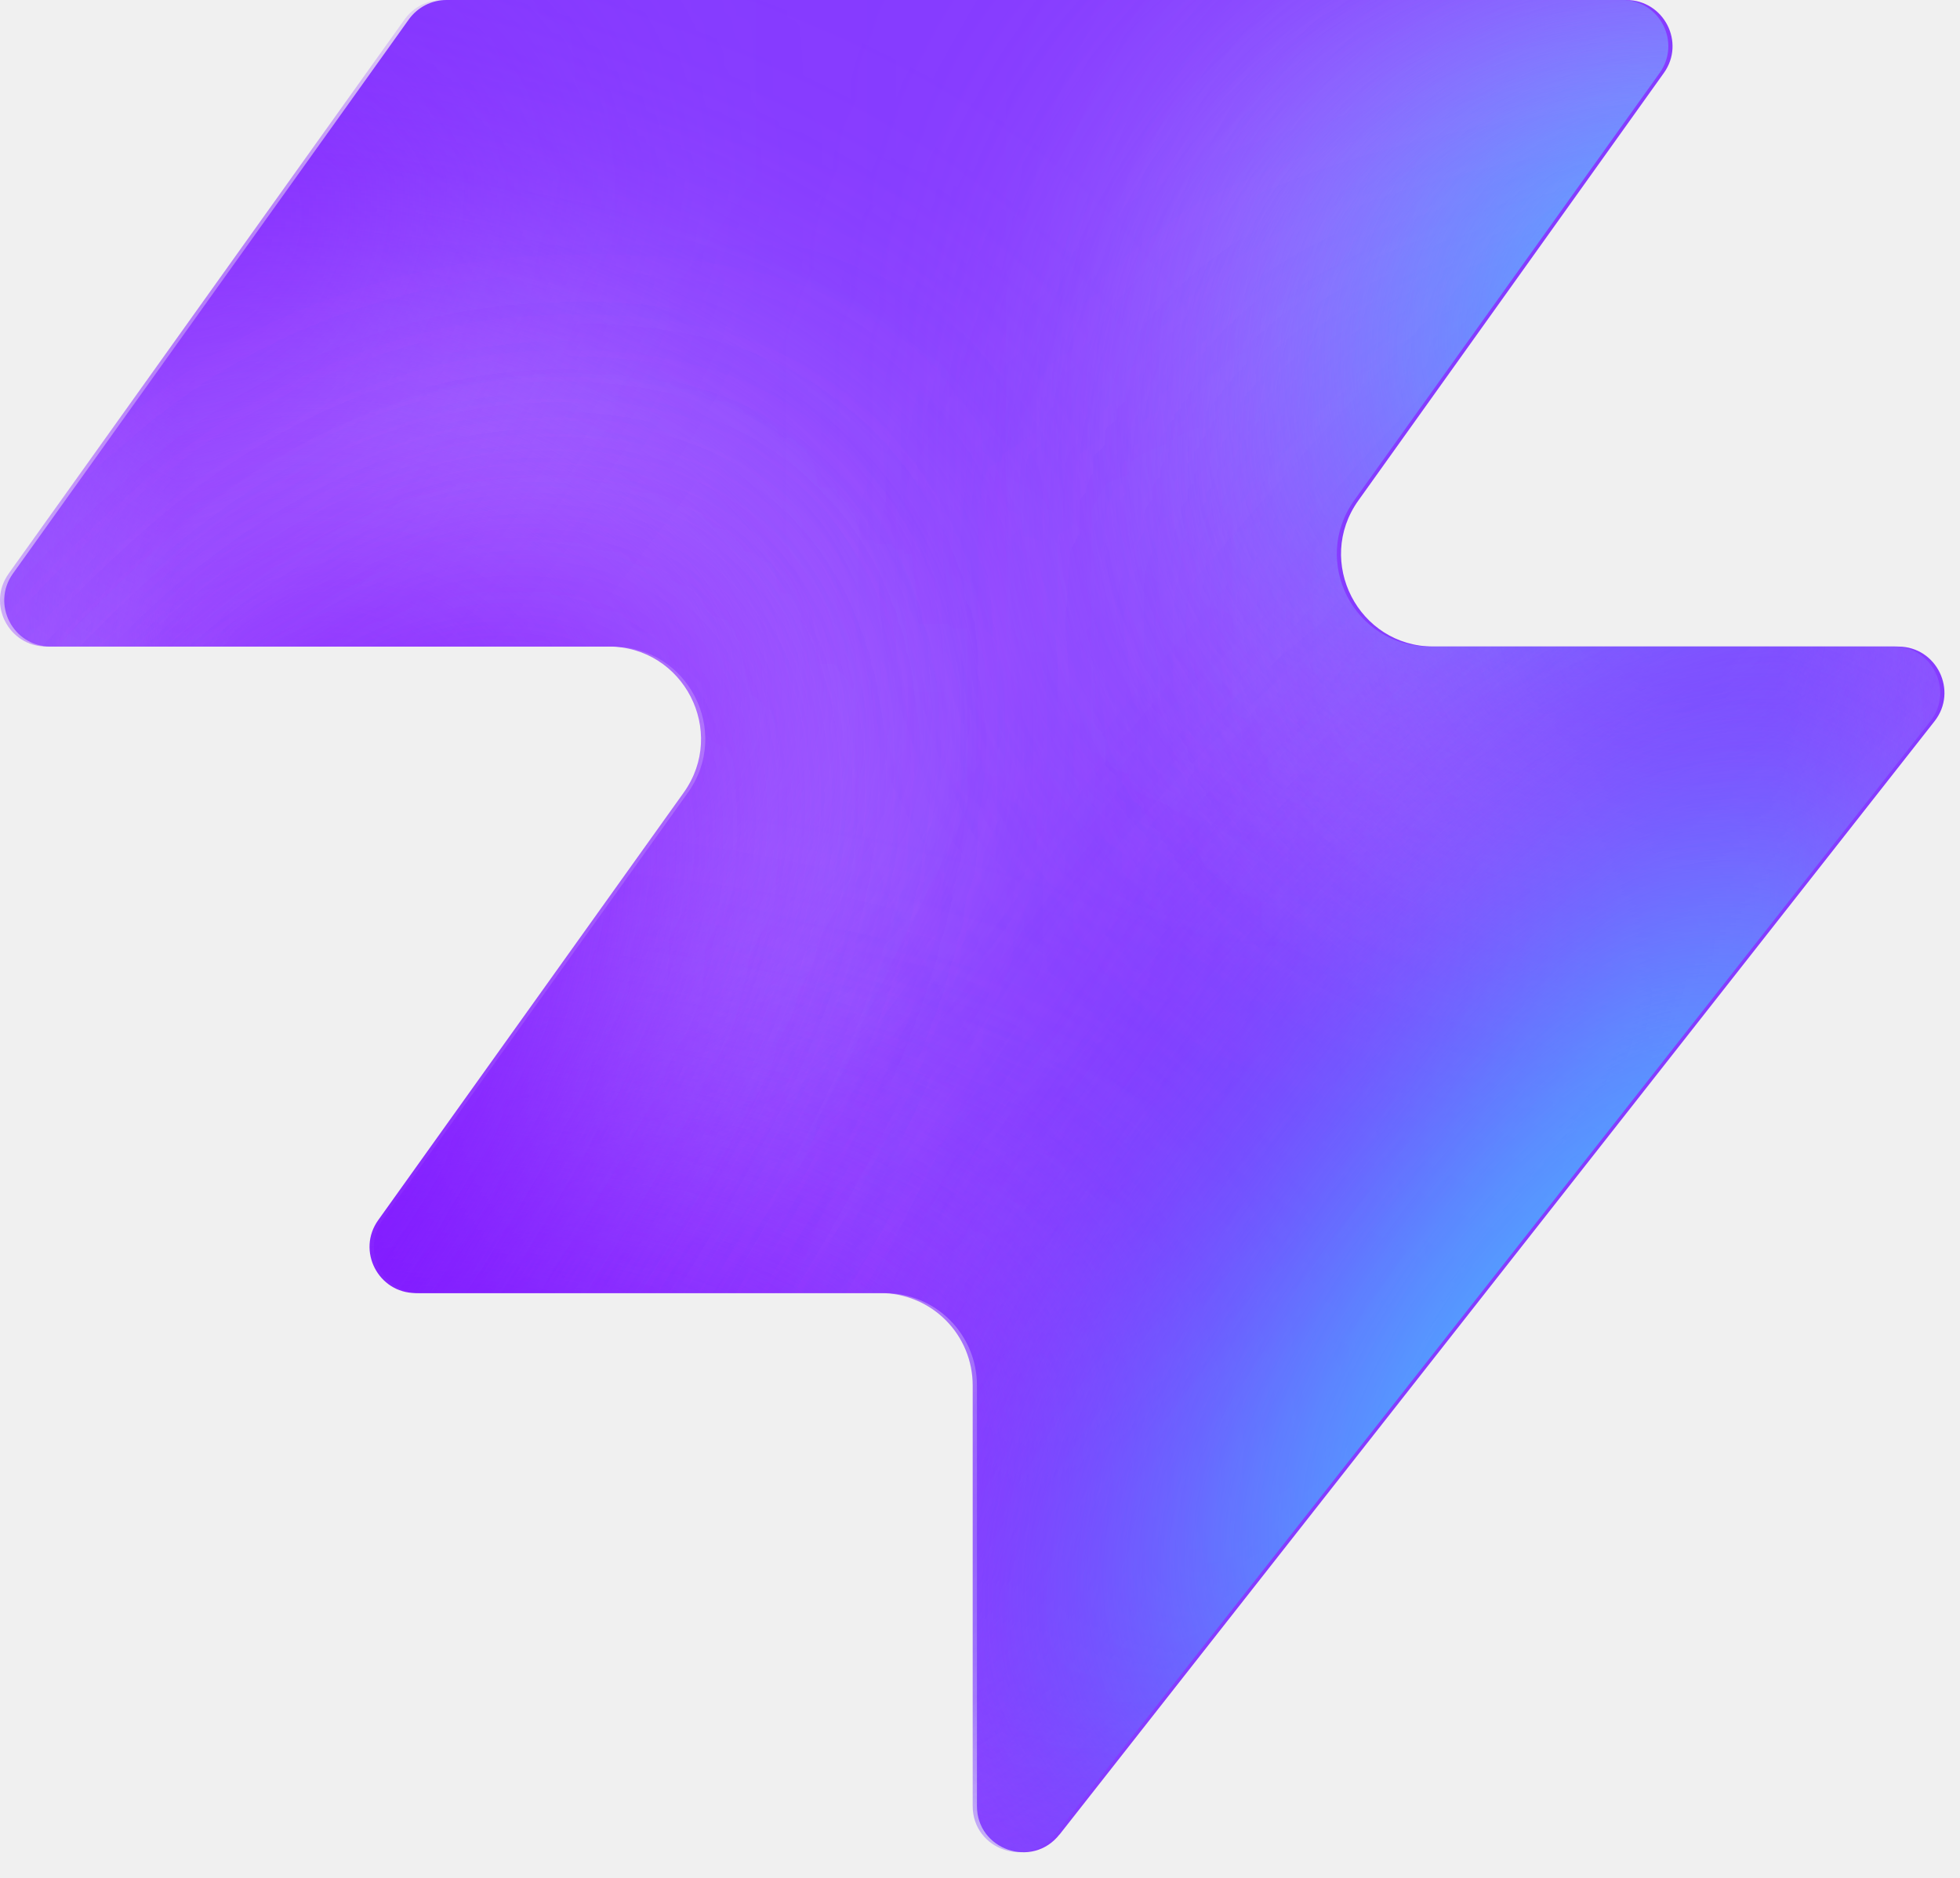
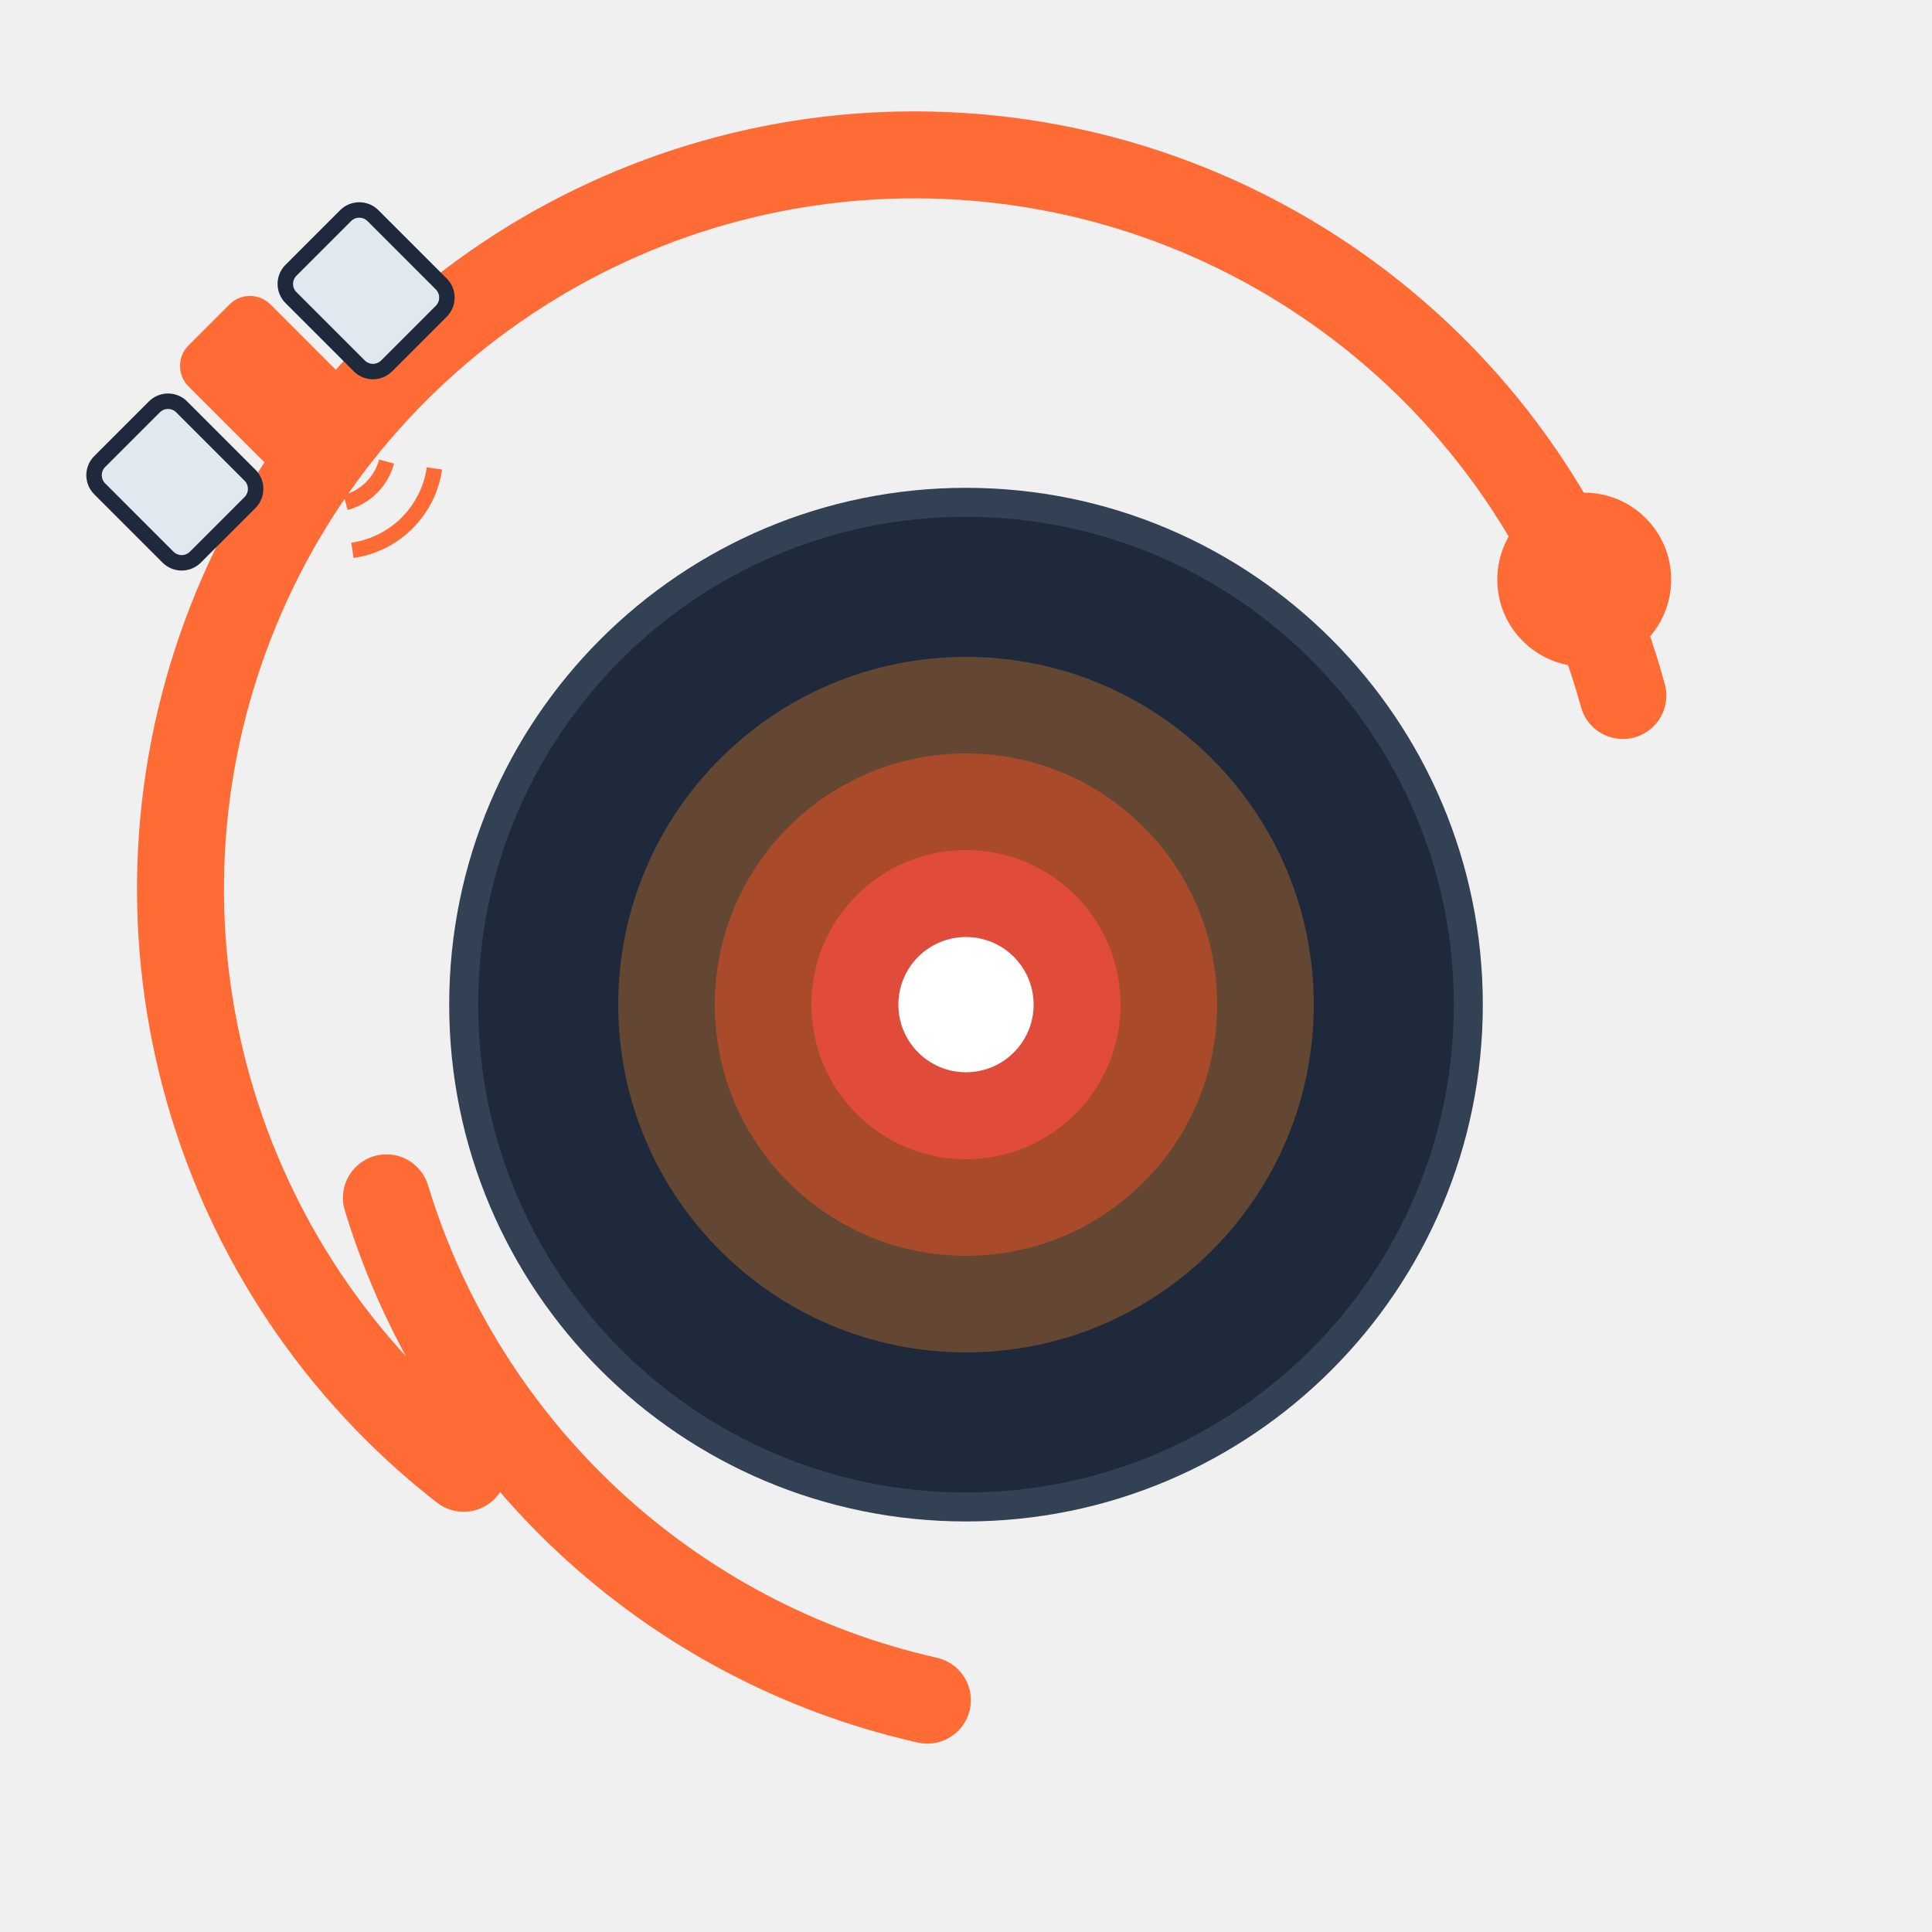
- <svg xmlns="http://www.w3.org/2000/svg" width="48" height="46" fill="none" viewBox="0 0 48 46">
-   <path fill="#863bff" d="M25.946 44.938c-.664.845-2.021.375-2.021-.698V33.937a2.26 2.26 0 0 0-2.262-2.262H10.287c-.92 0-1.456-1.04-.92-1.788l7.48-10.471c1.07-1.497 0-3.578-1.842-3.578H1.237c-.92 0-1.456-1.04-.92-1.788L10.013.474c.214-.297.556-.474.92-.474h28.894c.92 0 1.456 1.04.92 1.788l-7.48 10.471c-1.07 1.498 0 3.579 1.842 3.579h11.377c.943 0 1.473 1.088.89 1.83L25.947 44.94z" style="fill:#863bff;fill:color(display-p3 .525 .23 1);fill-opacity:1" />
-   <mask id="a" width="48" height="46" x="0" y="0" maskUnits="userSpaceOnUse" style="mask-type:alpha">
-     <path fill="#000" d="M25.842 44.938c-.664.844-2.021.375-2.021-.698V33.937a2.26 2.26 0 0 0-2.262-2.262H10.183c-.92 0-1.456-1.04-.92-1.788l7.48-10.471c1.07-1.498 0-3.579-1.842-3.579H1.133c-.92 0-1.456-1.04-.92-1.787L9.91.473c.214-.297.556-.474.92-.474h28.894c.92 0 1.456 1.04.92 1.788l-7.48 10.471c-1.07 1.498 0 3.578 1.842 3.578h11.377c.943 0 1.473 1.088.89 1.832L25.843 44.94z" style="fill:#000;fill-opacity:1" />
-   </mask>
-   <g mask="url(#a)">
-     <g filter="url(#b)">
-       <ellipse cx="5.508" cy="14.704" fill="#ede6ff" rx="5.508" ry="14.704" style="fill:#ede6ff;fill:color(display-p3 .927 .903 1);fill-opacity:1" transform="matrix(.00324 1 1 -.00324 -4.47 31.516)" />
-     </g>
-     <g filter="url(#c)">
-       <ellipse cx="10.399" cy="29.851" fill="#ede6ff" rx="10.399" ry="29.851" style="fill:#ede6ff;fill:color(display-p3 .927 .903 1);fill-opacity:1" transform="matrix(.00324 1 1 -.00324 -39.328 7.883)" />
-     </g>
-     <g filter="url(#d)">
-       <ellipse cx="5.508" cy="30.487" fill="#7e14ff" rx="5.508" ry="30.487" style="fill:#7e14ff;fill:color(display-p3 .492 .077 1);fill-opacity:1" transform="rotate(89.814 -25.913 -14.639)scale(1 -1)" />
-     </g>
-     <g filter="url(#e)">
-       <ellipse cx="5.508" cy="30.599" fill="#7e14ff" rx="5.508" ry="30.599" style="fill:#7e14ff;fill:color(display-p3 .492 .077 1);fill-opacity:1" transform="rotate(89.814 -32.644 -3.334)scale(1 -1)" />
-     </g>
-     <g filter="url(#f)">
-       <ellipse cx="5.508" cy="30.599" fill="#7e14ff" rx="5.508" ry="30.599" style="fill:#7e14ff;fill:color(display-p3 .492 .077 1);fill-opacity:1" transform="matrix(.00324 1 1 -.00324 -34.34 30.47)" />
-     </g>
-     <g filter="url(#g)">
-       <ellipse cx="14.072" cy="22.078" fill="#ede6ff" rx="14.072" ry="22.078" style="fill:#ede6ff;fill:color(display-p3 .927 .903 1);fill-opacity:1" transform="rotate(93.35 24.506 48.493)scale(-1 1)" />
-     </g>
-     <g filter="url(#h)">
-       <ellipse cx="3.47" cy="21.501" fill="#7e14ff" rx="3.47" ry="21.501" style="fill:#7e14ff;fill:color(display-p3 .492 .077 1);fill-opacity:1" transform="rotate(89.009 28.708 47.59)scale(-1 1)" />
-     </g>
-     <g filter="url(#i)">
-       <ellipse cx="3.47" cy="21.501" fill="#7e14ff" rx="3.47" ry="21.501" style="fill:#7e14ff;fill:color(display-p3 .492 .077 1);fill-opacity:1" transform="rotate(89.009 28.708 47.59)scale(-1 1)" />
-     </g>
-     <g filter="url(#j)">
-       <ellipse cx=".387" cy="8.972" fill="#7e14ff" rx="4.407" ry="29.108" style="fill:#7e14ff;fill:color(display-p3 .492 .077 1);fill-opacity:1" transform="rotate(39.51 .387 8.972)" />
-     </g>
-     <g filter="url(#k)">
-       <ellipse cx="47.523" cy="-6.092" fill="#7e14ff" rx="4.407" ry="29.108" style="fill:#7e14ff;fill:color(display-p3 .492 .077 1);fill-opacity:1" transform="rotate(37.892 47.523 -6.092)" />
-     </g>
-     <g filter="url(#l)">
-       <ellipse cx="41.412" cy="6.333" fill="#47bfff" rx="5.971" ry="9.665" style="fill:#47bfff;fill:color(display-p3 .28 .748 1);fill-opacity:1" transform="rotate(37.892 41.412 6.333)" />
-     </g>
-     <g filter="url(#m)">
-       <ellipse cx="-1.879" cy="38.332" fill="#7e14ff" rx="4.407" ry="29.108" style="fill:#7e14ff;fill:color(display-p3 .492 .077 1);fill-opacity:1" transform="rotate(37.892 -1.88 38.332)" />
-     </g>
-     <g filter="url(#n)">
-       <ellipse cx="-1.879" cy="38.332" fill="#7e14ff" rx="4.407" ry="29.108" style="fill:#7e14ff;fill:color(display-p3 .492 .077 1);fill-opacity:1" transform="rotate(37.892 -1.88 38.332)" />
-     </g>
-     <g filter="url(#o)">
-       <ellipse cx="35.651" cy="29.907" fill="#7e14ff" rx="4.407" ry="29.108" style="fill:#7e14ff;fill:color(display-p3 .492 .077 1);fill-opacity:1" transform="rotate(37.892 35.651 29.907)" />
-     </g>
-     <g filter="url(#p)">
-       <ellipse cx="38.418" cy="32.4" fill="#47bfff" rx="5.971" ry="15.297" style="fill:#47bfff;fill:color(display-p3 .28 .748 1);fill-opacity:1" transform="rotate(37.892 38.418 32.4)" />
-     </g>
+ <svg xmlns="http://www.w3.org/2000/svg" viewBox="0 0 100 100" fill="none">
+   <path d="M 24,76 A 38,38 0 1,1 84,36" stroke="#FF6B35" stroke-width="4.5" stroke-linecap="round" />
+   <path d="M 20,62 A 38,38 0 0,0 48,88" stroke="#FF6B35" stroke-width="4.5" stroke-linecap="round" />
+   <circle cx="82" cy="30" r="4.5" fill="#FF6B35" />
+   <g transform="translate(14, 20) rotate(-45)">
+     <rect x="-10" y="-3.5" width="6" height="7" rx="1" fill="#E2E8F0" stroke="#1E293B" stroke-width="0.8" />
+     <rect x="4" y="-3.5" width="6" height="7" rx="1" fill="#E2E8F0" stroke="#1E293B" stroke-width="0.8" />
+     <rect x="-3" y="-4.5" width="6" height="9" rx="1.5" fill="#FF6B35" />
+     <path d="M -1.5,7 A 3,3 0 0,0 1.5,7" stroke="#FF6B35" stroke-width="0.8" fill="none" />
+     <path d="M -3,9 A 5,5 0 0,0 3,9" stroke="#FF6B35" stroke-width="0.8" fill="none" />
  </g>
-   <defs>
-     <filter id="b" width="60.045" height="41.654" x="-19.77" y="16.149" color-interpolation-filters="sRGB" filterUnits="userSpaceOnUse">
-       <feFlood flood-opacity="0" result="BackgroundImageFix" />
-       <feBlend in="SourceGraphic" in2="BackgroundImageFix" result="shape" />
-       <feGaussianBlur result="effect1_foregroundBlur_2002_17158" stdDeviation="7.659" />
-     </filter>
-     <filter id="c" width="90.34" height="51.437" x="-54.613" y="-7.533" color-interpolation-filters="sRGB" filterUnits="userSpaceOnUse">
-       <feFlood flood-opacity="0" result="BackgroundImageFix" />
-       <feBlend in="SourceGraphic" in2="BackgroundImageFix" result="shape" />
-       <feGaussianBlur result="effect1_foregroundBlur_2002_17158" stdDeviation="7.659" />
-     </filter>
-     <filter id="d" width="79.355" height="29.4" x="-49.64" y="2.03" color-interpolation-filters="sRGB" filterUnits="userSpaceOnUse">
-       <feFlood flood-opacity="0" result="BackgroundImageFix" />
-       <feBlend in="SourceGraphic" in2="BackgroundImageFix" result="shape" />
-       <feGaussianBlur result="effect1_foregroundBlur_2002_17158" stdDeviation="4.596" />
-     </filter>
-     <filter id="e" width="79.579" height="29.4" x="-45.045" y="20.029" color-interpolation-filters="sRGB" filterUnits="userSpaceOnUse">
-       <feFlood flood-opacity="0" result="BackgroundImageFix" />
-       <feBlend in="SourceGraphic" in2="BackgroundImageFix" result="shape" />
-       <feGaussianBlur result="effect1_foregroundBlur_2002_17158" stdDeviation="4.596" />
-     </filter>
-     <filter id="f" width="79.579" height="29.4" x="-43.513" y="21.178" color-interpolation-filters="sRGB" filterUnits="userSpaceOnUse">
-       <feFlood flood-opacity="0" result="BackgroundImageFix" />
-       <feBlend in="SourceGraphic" in2="BackgroundImageFix" result="shape" />
-       <feGaussianBlur result="effect1_foregroundBlur_2002_17158" stdDeviation="4.596" />
-     </filter>
-     <filter id="g" width="74.749" height="58.852" x="15.756" y="-17.901" color-interpolation-filters="sRGB" filterUnits="userSpaceOnUse">
-       <feFlood flood-opacity="0" result="BackgroundImageFix" />
-       <feBlend in="SourceGraphic" in2="BackgroundImageFix" result="shape" />
-       <feGaussianBlur result="effect1_foregroundBlur_2002_17158" stdDeviation="7.659" />
-     </filter>
-     <filter id="h" width="61.377" height="25.362" x="23.548" y="2.284" color-interpolation-filters="sRGB" filterUnits="userSpaceOnUse">
-       <feFlood flood-opacity="0" result="BackgroundImageFix" />
-       <feBlend in="SourceGraphic" in2="BackgroundImageFix" result="shape" />
-       <feGaussianBlur result="effect1_foregroundBlur_2002_17158" stdDeviation="4.596" />
-     </filter>
-     <filter id="i" width="61.377" height="25.362" x="23.548" y="2.284" color-interpolation-filters="sRGB" filterUnits="userSpaceOnUse">
-       <feFlood flood-opacity="0" result="BackgroundImageFix" />
-       <feBlend in="SourceGraphic" in2="BackgroundImageFix" result="shape" />
-       <feGaussianBlur result="effect1_foregroundBlur_2002_17158" stdDeviation="4.596" />
-     </filter>
-     <filter id="j" width="56.045" height="63.649" x="-27.636" y="-22.853" color-interpolation-filters="sRGB" filterUnits="userSpaceOnUse">
-       <feFlood flood-opacity="0" result="BackgroundImageFix" />
-       <feBlend in="SourceGraphic" in2="BackgroundImageFix" result="shape" />
-       <feGaussianBlur result="effect1_foregroundBlur_2002_17158" stdDeviation="4.596" />
-     </filter>
-     <filter id="k" width="54.814" height="64.646" x="20.116" y="-38.415" color-interpolation-filters="sRGB" filterUnits="userSpaceOnUse">
-       <feFlood flood-opacity="0" result="BackgroundImageFix" />
-       <feBlend in="SourceGraphic" in2="BackgroundImageFix" result="shape" />
-       <feGaussianBlur result="effect1_foregroundBlur_2002_17158" stdDeviation="4.596" />
-     </filter>
-     <filter id="l" width="33.541" height="35.313" x="24.641" y="-11.323" color-interpolation-filters="sRGB" filterUnits="userSpaceOnUse">
-       <feFlood flood-opacity="0" result="BackgroundImageFix" />
-       <feBlend in="SourceGraphic" in2="BackgroundImageFix" result="shape" />
-       <feGaussianBlur result="effect1_foregroundBlur_2002_17158" stdDeviation="4.596" />
-     </filter>
-     <filter id="m" width="54.814" height="64.646" x="-29.286" y="6.009" color-interpolation-filters="sRGB" filterUnits="userSpaceOnUse">
-       <feFlood flood-opacity="0" result="BackgroundImageFix" />
-       <feBlend in="SourceGraphic" in2="BackgroundImageFix" result="shape" />
-       <feGaussianBlur result="effect1_foregroundBlur_2002_17158" stdDeviation="4.596" />
-     </filter>
-     <filter id="n" width="54.814" height="64.646" x="-29.286" y="6.009" color-interpolation-filters="sRGB" filterUnits="userSpaceOnUse">
-       <feFlood flood-opacity="0" result="BackgroundImageFix" />
-       <feBlend in="SourceGraphic" in2="BackgroundImageFix" result="shape" />
-       <feGaussianBlur result="effect1_foregroundBlur_2002_17158" stdDeviation="4.596" />
-     </filter>
-     <filter id="o" width="54.814" height="64.646" x="8.244" y="-2.416" color-interpolation-filters="sRGB" filterUnits="userSpaceOnUse">
-       <feFlood flood-opacity="0" result="BackgroundImageFix" />
-       <feBlend in="SourceGraphic" in2="BackgroundImageFix" result="shape" />
-       <feGaussianBlur result="effect1_foregroundBlur_2002_17158" stdDeviation="4.596" />
-     </filter>
-     <filter id="p" width="39.409" height="43.623" x="18.713" y="10.588" color-interpolation-filters="sRGB" filterUnits="userSpaceOnUse">
-       <feFlood flood-opacity="0" result="BackgroundImageFix" />
-       <feBlend in="SourceGraphic" in2="BackgroundImageFix" result="shape" />
-       <feGaussianBlur result="effect1_foregroundBlur_2002_17158" stdDeviation="4.596" />
-     </filter>
-   </defs>
+   <circle cx="50" cy="52" r="26" fill="#1E293B" stroke="#334155" stroke-width="1.5" />
+   <circle cx="50" cy="52" r="18" fill="#E67E22" opacity="0.35" />
+   <circle cx="50" cy="52" r="13" fill="#D74E26" opacity="0.6" />
+   <circle cx="50" cy="52" r="8" fill="#E74C3C" opacity="0.9" />
+   <circle cx="50" cy="52" r="3.5" fill="#FFFFFF" />
</svg>
